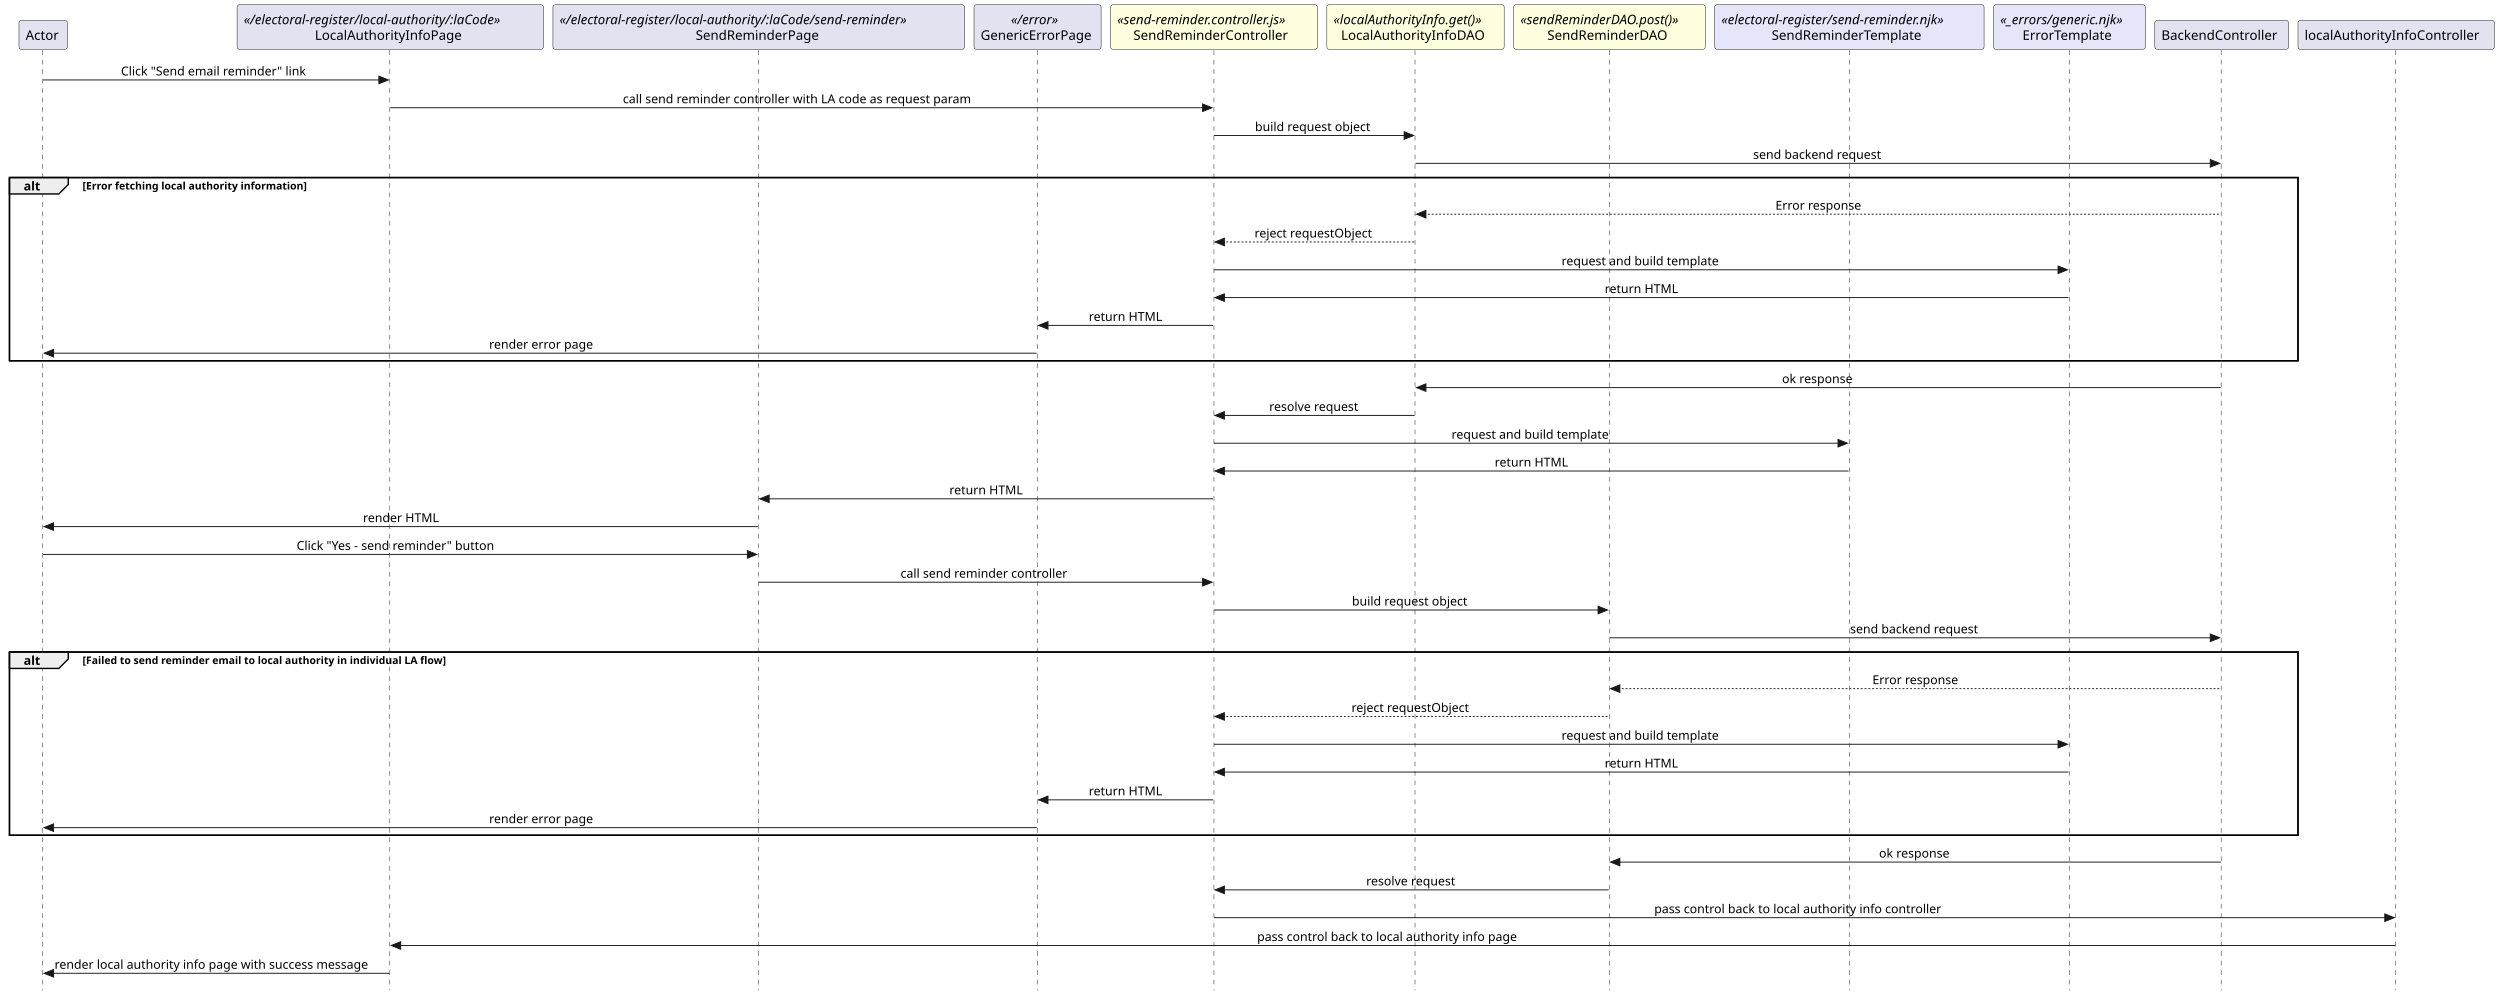
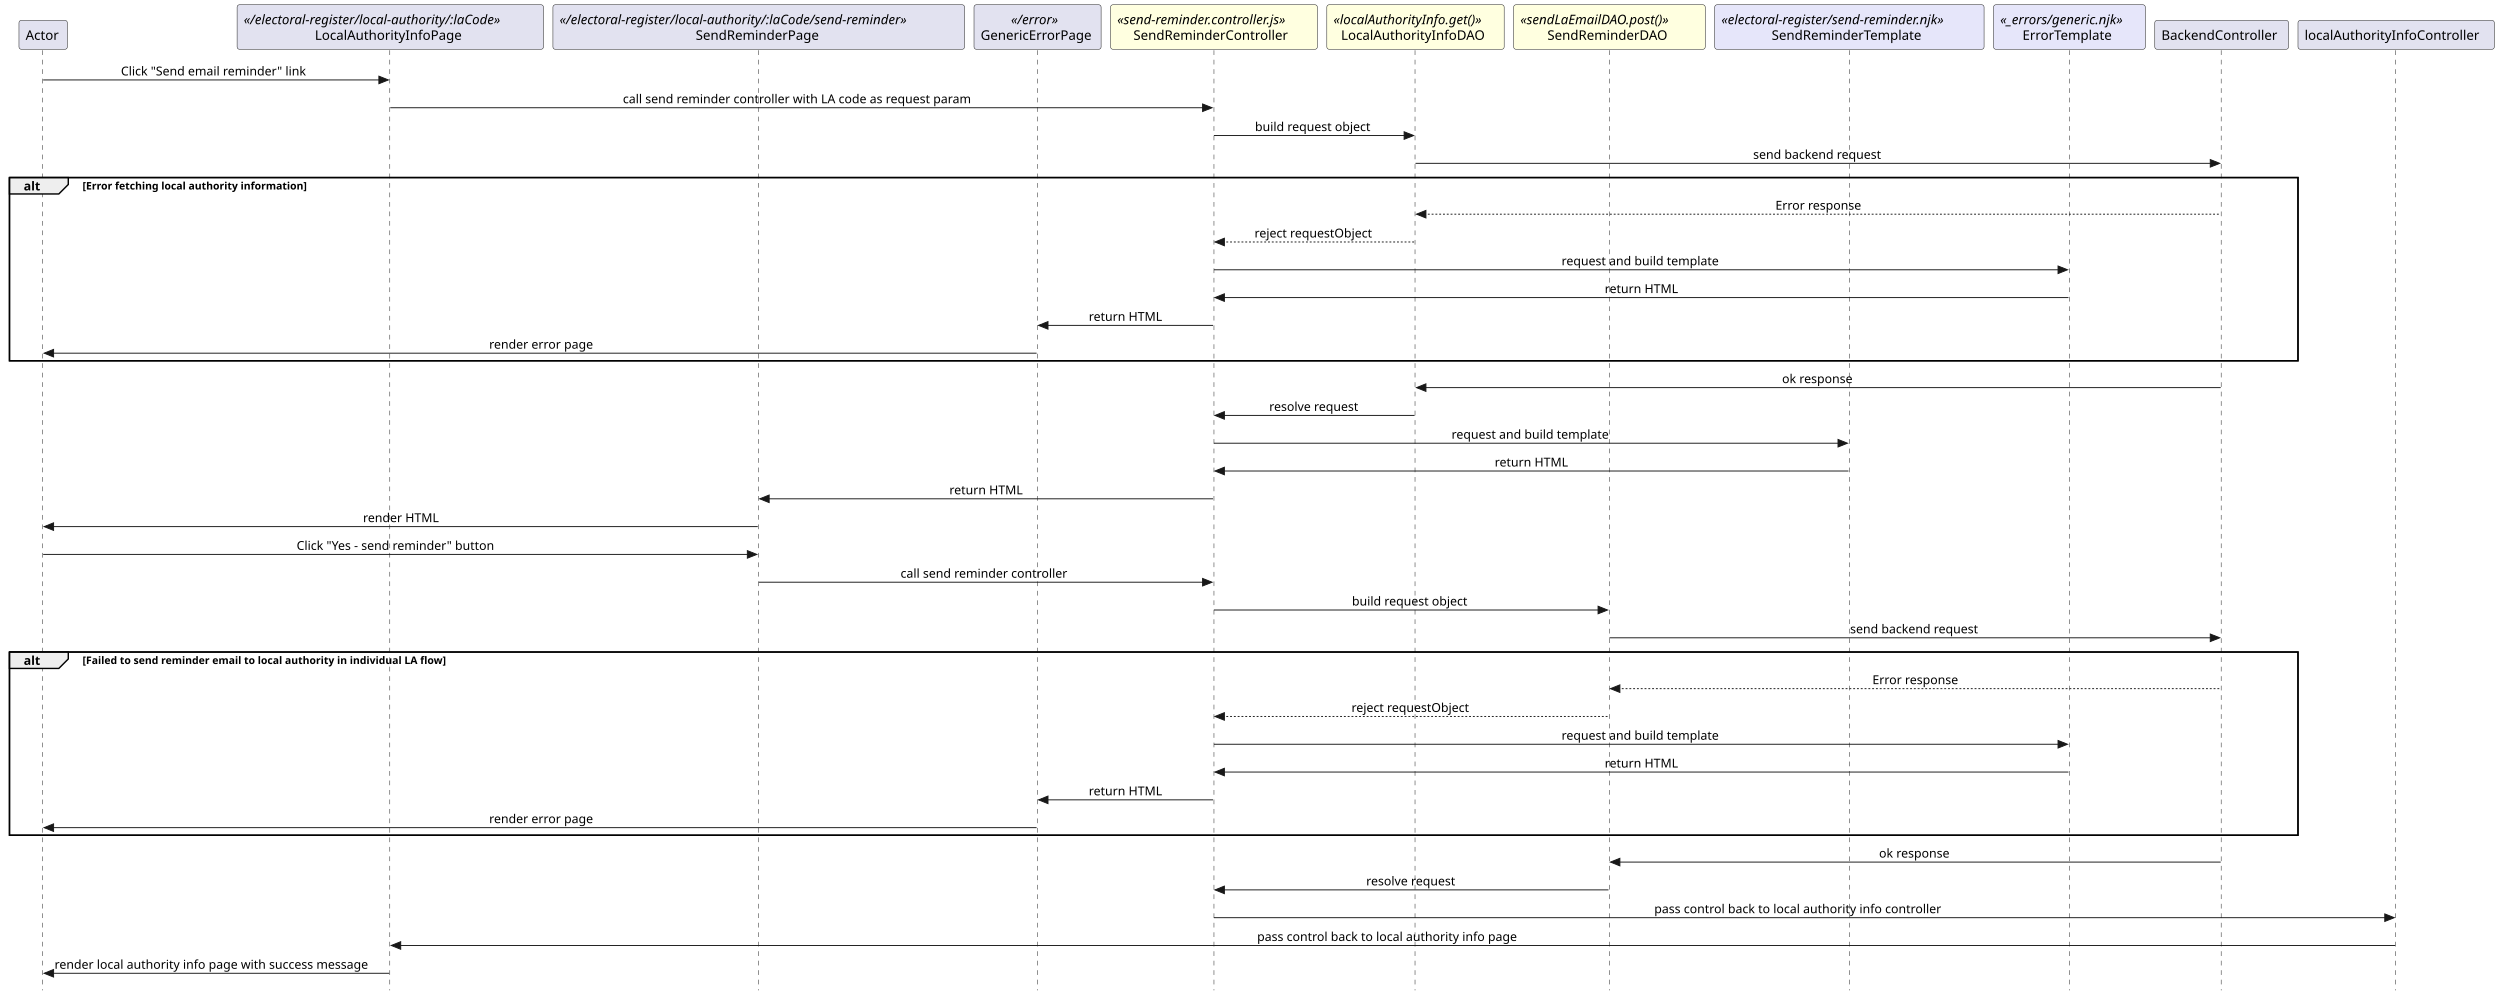
<svg xmlns="http://www.w3.org/2000/svg" contentStyleType="text/css" height="1051px" preserveAspectRatio="none" style="width:2636px;height:1051px;background:#FFFFFF;" version="1.1" viewBox="0 0 2636 1051" width="2636px" zoomAndPan="magnify">
  <defs />
  <g>
    <rect fill="none" height="193.174" style="stroke:#000000;stroke-width:1.5;" width="2413" x="10" y="187.219" />
    <rect fill="none" height="193.174" style="stroke:#000000;stroke-width:1.5;" width="2413" x="10" y="687.498" />
    <line style="stroke:#181818;stroke-width:0.5;stroke-dasharray:5.0,5.0;" x1="45" x2="45" y1="52.977" y2="1044.225" />
    <line style="stroke:#181818;stroke-width:0.5;stroke-dasharray:5.0,5.0;" x1="411" x2="411" y1="52.977" y2="1044.225" />
    <line style="stroke:#181818;stroke-width:0.5;stroke-dasharray:5.0,5.0;" x1="800" x2="800" y1="52.977" y2="1044.225" />
    <line style="stroke:#181818;stroke-width:0.5;stroke-dasharray:5.0,5.0;" x1="1094" x2="1094" y1="52.977" y2="1044.225" />
    <line style="stroke:#181818;stroke-width:0.5;stroke-dasharray:5.0,5.0;" x1="1280" x2="1280" y1="52.977" y2="1044.225" />
    <line style="stroke:#181818;stroke-width:0.5;stroke-dasharray:5.0,5.0;" x1="1492" x2="1492" y1="52.977" y2="1044.225" />
    <line style="stroke:#181818;stroke-width:0.5;stroke-dasharray:5.0,5.0;" x1="1697" x2="1697" y1="52.977" y2="1044.225" />
    <line style="stroke:#181818;stroke-width:0.5;stroke-dasharray:5.0,5.0;" x1="1950" x2="1950" y1="52.977" y2="1044.225" />
    <line style="stroke:#181818;stroke-width:0.5;stroke-dasharray:5.0,5.0;" x1="2182" x2="2182" y1="52.977" y2="1044.225" />
    <line style="stroke:#181818;stroke-width:0.5;stroke-dasharray:5.0,5.0;" x1="2342" x2="2342" y1="52.977" y2="1044.225" />
    <line style="stroke:#181818;stroke-width:0.5;stroke-dasharray:5.0,5.0;" x1="2526" x2="2526" y1="52.977" y2="1044.225" />
    <rect fill="#E2E2F0" height="30.488" rx="2.5" ry="2.5" style="stroke:#181818;stroke-width:0.5;" width="51" x="20" y="21.488" />
    <text fill="#000000" font-family="sans-serif" font-size="14" lengthAdjust="spacing" textLength="37" x="27" y="42.023">Actor</text>
    <rect fill="#E2E2F0" height="46.977" rx="2.5" ry="2.5" style="stroke:#181818;stroke-width:0.5;" width="323" x="250" y="5" />
    <text fill="#000000" font-family="sans-serif" font-size="14" font-style="italic" lengthAdjust="spacing" textLength="309" x="257" y="25.535">«/electoral-register/local-authority/:laCode»</text>
    <text fill="#000000" font-family="sans-serif" font-size="14" lengthAdjust="spacing" textLength="159" x="332" y="42.023">LocalAuthorityInfoPage</text>
    <rect fill="#E2E2F0" height="46.977" rx="2.5" ry="2.5" style="stroke:#181818;stroke-width:0.5;" width="434" x="583" y="5" />
    <text fill="#000000" font-family="sans-serif" font-size="14" font-style="italic" lengthAdjust="spacing" textLength="420" x="590" y="25.535">«/electoral-register/local-authority/:laCode/send-reminder»</text>
    <text fill="#000000" font-family="sans-serif" font-size="14" lengthAdjust="spacing" textLength="133" x="733.5" y="42.023">SendReminderPage</text>
    <rect fill="#E2E2F0" height="46.977" rx="2.5" ry="2.5" style="stroke:#181818;stroke-width:0.5;" width="134" x="1027" y="5" />
    <text fill="#000000" font-family="sans-serif" font-size="14" font-style="italic" lengthAdjust="spacing" textLength="56" x="1066" y="25.535">«/error»</text>
    <text fill="#000000" font-family="sans-serif" font-size="14" lengthAdjust="spacing" textLength="120" x="1034" y="42.023">GenericErrorPage</text>
    <rect fill="#FFFFE0" height="46.977" rx="2.5" ry="2.5" style="stroke:#181818;stroke-width:0.5;" width="218" x="1171" y="5" />
    <text fill="#000000" font-family="sans-serif" font-size="14" font-style="italic" lengthAdjust="spacing" textLength="204" x="1178" y="25.535">«send-reminder.controller.js»</text>
    <text fill="#000000" font-family="sans-serif" font-size="14" lengthAdjust="spacing" textLength="170" x="1195" y="42.023">SendReminderController</text>
    <rect fill="#FFFFE0" height="46.977" rx="2.5" ry="2.5" style="stroke:#181818;stroke-width:0.5;" width="187" x="1399" y="5" />
    <text fill="#000000" font-family="sans-serif" font-size="14" font-style="italic" lengthAdjust="spacing" textLength="173" x="1406" y="25.535">«localAuthorityInfo.get()»</text>
    <text fill="#000000" font-family="sans-serif" font-size="14" lengthAdjust="spacing" textLength="157" x="1414" y="42.023">LocalAuthorityInfoDAO</text>
    <rect fill="#FFFFE0" height="46.977" rx="2.5" ry="2.5" style="stroke:#181818;stroke-width:0.5;" width="202" x="1596" y="5" />
-     <text fill="#000000" font-family="sans-serif" font-size="14" font-style="italic" lengthAdjust="spacing" textLength="188" x="1603" y="25.535">«sendReminderDAO.post()»</text>
+     <text fill="#000000" font-family="sans-serif" font-size="14" font-style="italic" lengthAdjust="spacing" textLength="188" x="1603" y="25.535">«sendLaEmailDAO.post()»</text>
    <text fill="#000000" font-family="sans-serif" font-size="14" lengthAdjust="spacing" textLength="131" x="1631.5" y="42.023">SendReminderDAO</text>
    <rect fill="#E6E6FA" height="46.977" rx="2.5" ry="2.5" style="stroke:#181818;stroke-width:0.5;" width="284" x="1808" y="5" />
    <text fill="#000000" font-family="sans-serif" font-size="14" font-style="italic" lengthAdjust="spacing" textLength="270" x="1815" y="25.535">«electoral-register/send-reminder.njk»</text>
    <text fill="#000000" font-family="sans-serif" font-size="14" lengthAdjust="spacing" textLength="164" x="1868" y="42.023">SendReminderTemplate</text>
    <rect fill="#E6E6FA" height="46.977" rx="2.5" ry="2.5" style="stroke:#181818;stroke-width:0.5;" width="160" x="2102" y="5" />
    <text fill="#000000" font-family="sans-serif" font-size="14" font-style="italic" lengthAdjust="spacing" textLength="146" x="2109" y="25.535">«_errors/generic.njk»</text>
    <text fill="#000000" font-family="sans-serif" font-size="14" lengthAdjust="spacing" textLength="99" x="2132.5" y="42.023">ErrorTemplate</text>
    <rect fill="#E2E2F0" height="30.488" rx="2.5" ry="2.5" style="stroke:#181818;stroke-width:0.5;" width="141" x="2272" y="21.488" />
    <text fill="#000000" font-family="sans-serif" font-size="14" lengthAdjust="spacing" textLength="127" x="2279" y="42.023">BackendController</text>
    <rect fill="#E2E2F0" height="30.488" rx="2.5" ry="2.5" style="stroke:#181818;stroke-width:0.5;" width="207" x="2423" y="21.488" />
    <text fill="#000000" font-family="sans-serif" font-size="14" lengthAdjust="spacing" textLength="193" x="2430" y="42.023">localAuthorityInfoController</text>
    <polygon fill="#181818" points="399.5,80.287,409.5,84.287,399.5,88.287" style="stroke:#181818;stroke-width:1.0;" />
    <line style="stroke:#181818;stroke-width:1.0;" x1="45.5" x2="405.5" y1="84.287" y2="84.287" />
    <text fill="#000000" font-family="sans-serif" font-size="13" lengthAdjust="spacing" textLength="202" x="127.5" y="79.545">Click "Send email reminder" link</text>
    <polygon fill="#181818" points="1268,109.598,1278,113.598,1268,117.598" style="stroke:#181818;stroke-width:1.0;" />
    <line style="stroke:#181818;stroke-width:1.0;" x1="411.5" x2="1274" y1="113.598" y2="113.598" />
    <text fill="#000000" font-family="sans-serif" font-size="13" lengthAdjust="spacing" textLength="378" x="656.75" y="108.856">call send reminder controller with LA code as request param</text>
    <polygon fill="#181818" points="1480.5,138.908,1490.5,142.908,1480.5,146.908" style="stroke:#181818;stroke-width:1.0;" />
    <line style="stroke:#181818;stroke-width:1.0;" x1="1280" x2="1486.5" y1="142.908" y2="142.908" />
    <text fill="#000000" font-family="sans-serif" font-size="13" lengthAdjust="spacing" textLength="126" x="1323.25" y="138.166">build request object</text>
    <polygon fill="#181818" points="2330.5,168.219,2340.5,172.219,2330.5,176.219" style="stroke:#181818;stroke-width:1.0;" />
    <line style="stroke:#181818;stroke-width:1.0;" x1="1492.5" x2="2336.5" y1="172.219" y2="172.219" />
    <text fill="#000000" font-family="sans-serif" font-size="13" lengthAdjust="spacing" textLength="138" x="1848.5" y="167.477">send backend request</text>
    <path d="M10,187.219 L72,187.219 L72,194.529 L62,204.529 L10,204.529 L10,187.219 " fill="#EEEEEE" style="stroke:#000000;stroke-width:1.5;" />
    <rect fill="none" height="193.174" style="stroke:#000000;stroke-width:1.5;" width="2413" x="10" y="187.219" />
    <text fill="#000000" font-family="sans-serif" font-size="13" font-weight="bold" lengthAdjust="spacing" textLength="17" x="25" y="200.787">alt</text>
    <text fill="#000000" font-family="sans-serif" font-size="11" font-weight="bold" lengthAdjust="spacing" textLength="243" x="87" y="199.853">[Error fetching local authority information]</text>
    <polygon fill="#181818" points="1503.5,221.84,1493.5,225.84,1503.5,229.84" style="stroke:#181818;stroke-width:1.0;" />
    <line style="stroke:#181818;stroke-width:1.0;stroke-dasharray:2.0,2.0;" x1="1497.5" x2="2341.5" y1="225.84" y2="225.84" />
    <text fill="#000000" font-family="sans-serif" font-size="13" lengthAdjust="spacing" textLength="91" x="1872" y="221.098">Error response</text>
    <polygon fill="#181818" points="1291,251.15,1281,255.15,1291,259.15" style="stroke:#181818;stroke-width:1.0;" />
    <line style="stroke:#181818;stroke-width:1.0;stroke-dasharray:2.0,2.0;" x1="1285" x2="1491.5" y1="255.15" y2="255.15" />
    <text fill="#000000" font-family="sans-serif" font-size="13" lengthAdjust="spacing" textLength="127" x="1322.75" y="250.408">reject requestObject</text>
    <polygon fill="#181818" points="2170,280.461,2180,284.461,2170,288.461" style="stroke:#181818;stroke-width:1.0;" />
    <line style="stroke:#181818;stroke-width:1.0;" x1="1280" x2="2176" y1="284.461" y2="284.461" />
    <text fill="#000000" font-family="sans-serif" font-size="13" lengthAdjust="spacing" textLength="169" x="1646.5" y="279.719">request and build template</text>
    <polygon fill="#181818" points="1291,309.772,1281,313.772,1291,317.772" style="stroke:#181818;stroke-width:1.0;" />
    <line style="stroke:#181818;stroke-width:1.0;" x1="1285" x2="2181" y1="313.772" y2="313.772" />
    <text fill="#000000" font-family="sans-serif" font-size="13" lengthAdjust="spacing" textLength="78" x="1692" y="309.029">return HTML</text>
    <polygon fill="#181818" points="1105,339.082,1095,343.082,1105,347.082" style="stroke:#181818;stroke-width:1.0;" />
    <line style="stroke:#181818;stroke-width:1.0;" x1="1099" x2="1279" y1="343.082" y2="343.082" />
    <text fill="#000000" font-family="sans-serif" font-size="13" lengthAdjust="spacing" textLength="78" x="1148" y="338.34">return HTML</text>
    <polygon fill="#181818" points="56.5,368.393,46.5,372.393,56.5,376.393" style="stroke:#181818;stroke-width:1.0;" />
    <line style="stroke:#181818;stroke-width:1.0;" x1="50.5" x2="1093" y1="372.393" y2="372.393" />
    <text fill="#000000" font-family="sans-serif" font-size="13" lengthAdjust="spacing" textLength="108" x="515.75" y="367.65">render error page</text>
    <polygon fill="#181818" points="1503.5,404.703,1493.5,408.703,1503.5,412.703" style="stroke:#181818;stroke-width:1.0;" />
    <line style="stroke:#181818;stroke-width:1.0;" x1="1497.5" x2="2341.5" y1="408.703" y2="408.703" />
    <text fill="#000000" font-family="sans-serif" font-size="13" lengthAdjust="spacing" textLength="77" x="1879" y="403.961">ok response</text>
    <polygon fill="#181818" points="1291,434.014,1281,438.014,1291,442.014" style="stroke:#181818;stroke-width:1.0;" />
    <line style="stroke:#181818;stroke-width:1.0;" x1="1285" x2="1491.5" y1="438.014" y2="438.014" />
    <text fill="#000000" font-family="sans-serif" font-size="13" lengthAdjust="spacing" textLength="96" x="1338.25" y="433.272">resolve request</text>
    <polygon fill="#181818" points="1938,463.324,1948,467.324,1938,471.324" style="stroke:#181818;stroke-width:1.0;" />
    <line style="stroke:#181818;stroke-width:1.0;" x1="1280" x2="1944" y1="467.324" y2="467.324" />
    <text fill="#000000" font-family="sans-serif" font-size="13" lengthAdjust="spacing" textLength="169" x="1530.5" y="462.582">request and build template</text>
    <polygon fill="#181818" points="1291,492.635,1281,496.635,1291,500.635" style="stroke:#181818;stroke-width:1.0;" />
    <line style="stroke:#181818;stroke-width:1.0;" x1="1285" x2="1949" y1="496.635" y2="496.635" />
    <text fill="#000000" font-family="sans-serif" font-size="13" lengthAdjust="spacing" textLength="78" x="1576" y="491.893">return HTML</text>
    <polygon fill="#181818" points="811,521.945,801,525.945,811,529.945" style="stroke:#181818;stroke-width:1.0;" />
    <line style="stroke:#181818;stroke-width:1.0;" x1="805" x2="1279" y1="525.945" y2="525.945" />
    <text fill="#000000" font-family="sans-serif" font-size="13" lengthAdjust="spacing" textLength="78" x="1001" y="521.203">return HTML</text>
    <polygon fill="#181818" points="56.5,551.256,46.5,555.256,56.5,559.256" style="stroke:#181818;stroke-width:1.0;" />
    <line style="stroke:#181818;stroke-width:1.0;" x1="50.5" x2="799" y1="555.256" y2="555.256" />
    <text fill="#000000" font-family="sans-serif" font-size="13" lengthAdjust="spacing" textLength="80" x="382.75" y="550.514">render HTML</text>
    <polygon fill="#181818" points="788,580.566,798,584.566,788,588.566" style="stroke:#181818;stroke-width:1.0;" />
    <line style="stroke:#181818;stroke-width:1.0;" x1="45.5" x2="794" y1="584.566" y2="584.566" />
    <text fill="#000000" font-family="sans-serif" font-size="13" lengthAdjust="spacing" textLength="220" x="312.75" y="579.824">Click "Yes - send reminder" button</text>
    <polygon fill="#181818" points="1268,609.877,1278,613.877,1268,617.877" style="stroke:#181818;stroke-width:1.0;" />
    <line style="stroke:#181818;stroke-width:1.0;" x1="800" x2="1274" y1="613.877" y2="613.877" />
    <text fill="#000000" font-family="sans-serif" font-size="13" lengthAdjust="spacing" textLength="181" x="949.5" y="609.135">call send reminder controller</text>
    <polygon fill="#181818" points="1685,639.188,1695,643.188,1685,647.188" style="stroke:#181818;stroke-width:1.0;" />
    <line style="stroke:#181818;stroke-width:1.0;" x1="1280" x2="1691" y1="643.188" y2="643.188" />
    <text fill="#000000" font-family="sans-serif" font-size="13" lengthAdjust="spacing" textLength="126" x="1425.5" y="638.445">build request object</text>
    <polygon fill="#181818" points="2330.5,668.498,2340.5,672.498,2330.5,676.498" style="stroke:#181818;stroke-width:1.0;" />
    <line style="stroke:#181818;stroke-width:1.0;" x1="1697" x2="2336.5" y1="672.498" y2="672.498" />
    <text fill="#000000" font-family="sans-serif" font-size="13" lengthAdjust="spacing" textLength="138" x="1950.75" y="667.756">send backend request</text>
    <path d="M10,687.498 L72,687.498 L72,694.809 L62,704.809 L10,704.809 L10,687.498 " fill="#EEEEEE" style="stroke:#000000;stroke-width:1.5;" />
    <rect fill="none" height="193.174" style="stroke:#000000;stroke-width:1.5;" width="2413" x="10" y="687.498" />
    <text fill="#000000" font-family="sans-serif" font-size="13" font-weight="bold" lengthAdjust="spacing" textLength="17" x="25" y="701.066">alt</text>
    <text fill="#000000" font-family="sans-serif" font-size="11" font-weight="bold" lengthAdjust="spacing" textLength="399" x="87" y="700.133">[Failed to send reminder email to local authority in individual LA flow]</text>
    <polygon fill="#181818" points="1708,722.119,1698,726.119,1708,730.119" style="stroke:#181818;stroke-width:1.0;" />
    <line style="stroke:#181818;stroke-width:1.0;stroke-dasharray:2.0,2.0;" x1="1702" x2="2341.5" y1="726.119" y2="726.119" />
    <text fill="#000000" font-family="sans-serif" font-size="13" lengthAdjust="spacing" textLength="91" x="1974.25" y="721.377">Error response</text>
    <polygon fill="#181818" points="1291,751.43,1281,755.43,1291,759.43" style="stroke:#181818;stroke-width:1.0;" />
    <line style="stroke:#181818;stroke-width:1.0;stroke-dasharray:2.0,2.0;" x1="1285" x2="1696" y1="755.43" y2="755.43" />
    <text fill="#000000" font-family="sans-serif" font-size="13" lengthAdjust="spacing" textLength="127" x="1425" y="750.688">reject requestObject</text>
    <polygon fill="#181818" points="2170,780.74,2180,784.74,2170,788.74" style="stroke:#181818;stroke-width:1.0;" />
    <line style="stroke:#181818;stroke-width:1.0;" x1="1280" x2="2176" y1="784.74" y2="784.74" />
    <text fill="#000000" font-family="sans-serif" font-size="13" lengthAdjust="spacing" textLength="169" x="1646.5" y="779.998">request and build template</text>
    <polygon fill="#181818" points="1291,810.051,1281,814.051,1291,818.051" style="stroke:#181818;stroke-width:1.0;" />
    <line style="stroke:#181818;stroke-width:1.0;" x1="1285" x2="2181" y1="814.051" y2="814.051" />
    <text fill="#000000" font-family="sans-serif" font-size="13" lengthAdjust="spacing" textLength="78" x="1692" y="809.309">return HTML</text>
    <polygon fill="#181818" points="1105,839.361,1095,843.361,1105,847.361" style="stroke:#181818;stroke-width:1.0;" />
    <line style="stroke:#181818;stroke-width:1.0;" x1="1099" x2="1279" y1="843.361" y2="843.361" />
    <text fill="#000000" font-family="sans-serif" font-size="13" lengthAdjust="spacing" textLength="78" x="1148" y="838.619">return HTML</text>
    <polygon fill="#181818" points="56.5,868.672,46.5,872.672,56.5,876.672" style="stroke:#181818;stroke-width:1.0;" />
    <line style="stroke:#181818;stroke-width:1.0;" x1="50.5" x2="1093" y1="872.672" y2="872.672" />
    <text fill="#000000" font-family="sans-serif" font-size="13" lengthAdjust="spacing" textLength="108" x="515.75" y="867.93">render error page</text>
    <polygon fill="#181818" points="1708,904.982,1698,908.982,1708,912.982" style="stroke:#181818;stroke-width:1.0;" />
    <line style="stroke:#181818;stroke-width:1.0;" x1="1702" x2="2341.5" y1="908.982" y2="908.982" />
    <text fill="#000000" font-family="sans-serif" font-size="13" lengthAdjust="spacing" textLength="77" x="1981.25" y="904.24">ok response</text>
    <polygon fill="#181818" points="1291,934.293,1281,938.293,1291,942.293" style="stroke:#181818;stroke-width:1.0;" />
    <line style="stroke:#181818;stroke-width:1.0;" x1="1285" x2="1696" y1="938.293" y2="938.293" />
    <text fill="#000000" font-family="sans-serif" font-size="13" lengthAdjust="spacing" textLength="96" x="1440.5" y="933.551">resolve request</text>
    <polygon fill="#181818" points="2514.5,963.604,2524.5,967.604,2514.5,971.604" style="stroke:#181818;stroke-width:1.0;" />
    <line style="stroke:#181818;stroke-width:1.0;" x1="1280" x2="2520.5" y1="967.604" y2="967.604" />
    <text fill="#000000" font-family="sans-serif" font-size="13" lengthAdjust="spacing" textLength="318" x="1744.25" y="962.861">pass control back to local authority info controller</text>
    <polygon fill="#181818" points="422.5,992.914,412.5,996.914,422.5,1000.914" style="stroke:#181818;stroke-width:1.0;" />
    <line style="stroke:#181818;stroke-width:1.0;" x1="416.5" x2="2525.5" y1="996.914" y2="996.914" />
    <text fill="#000000" font-family="sans-serif" font-size="13" lengthAdjust="spacing" textLength="287" x="1325.5" y="992.172">pass control back to local authority info page</text>
    <polygon fill="#181818" points="56.5,1022.225,46.5,1026.225,56.5,1030.225" style="stroke:#181818;stroke-width:1.0;" />
    <line style="stroke:#181818;stroke-width:1.0;" x1="50.5" x2="410.5" y1="1026.225" y2="1026.225" />
    <text fill="#000000" font-family="sans-serif" font-size="13" lengthAdjust="spacing" textLength="342" x="57.5" y="1021.482">render local authority info page with success message</text>
  </g>
</svg>
